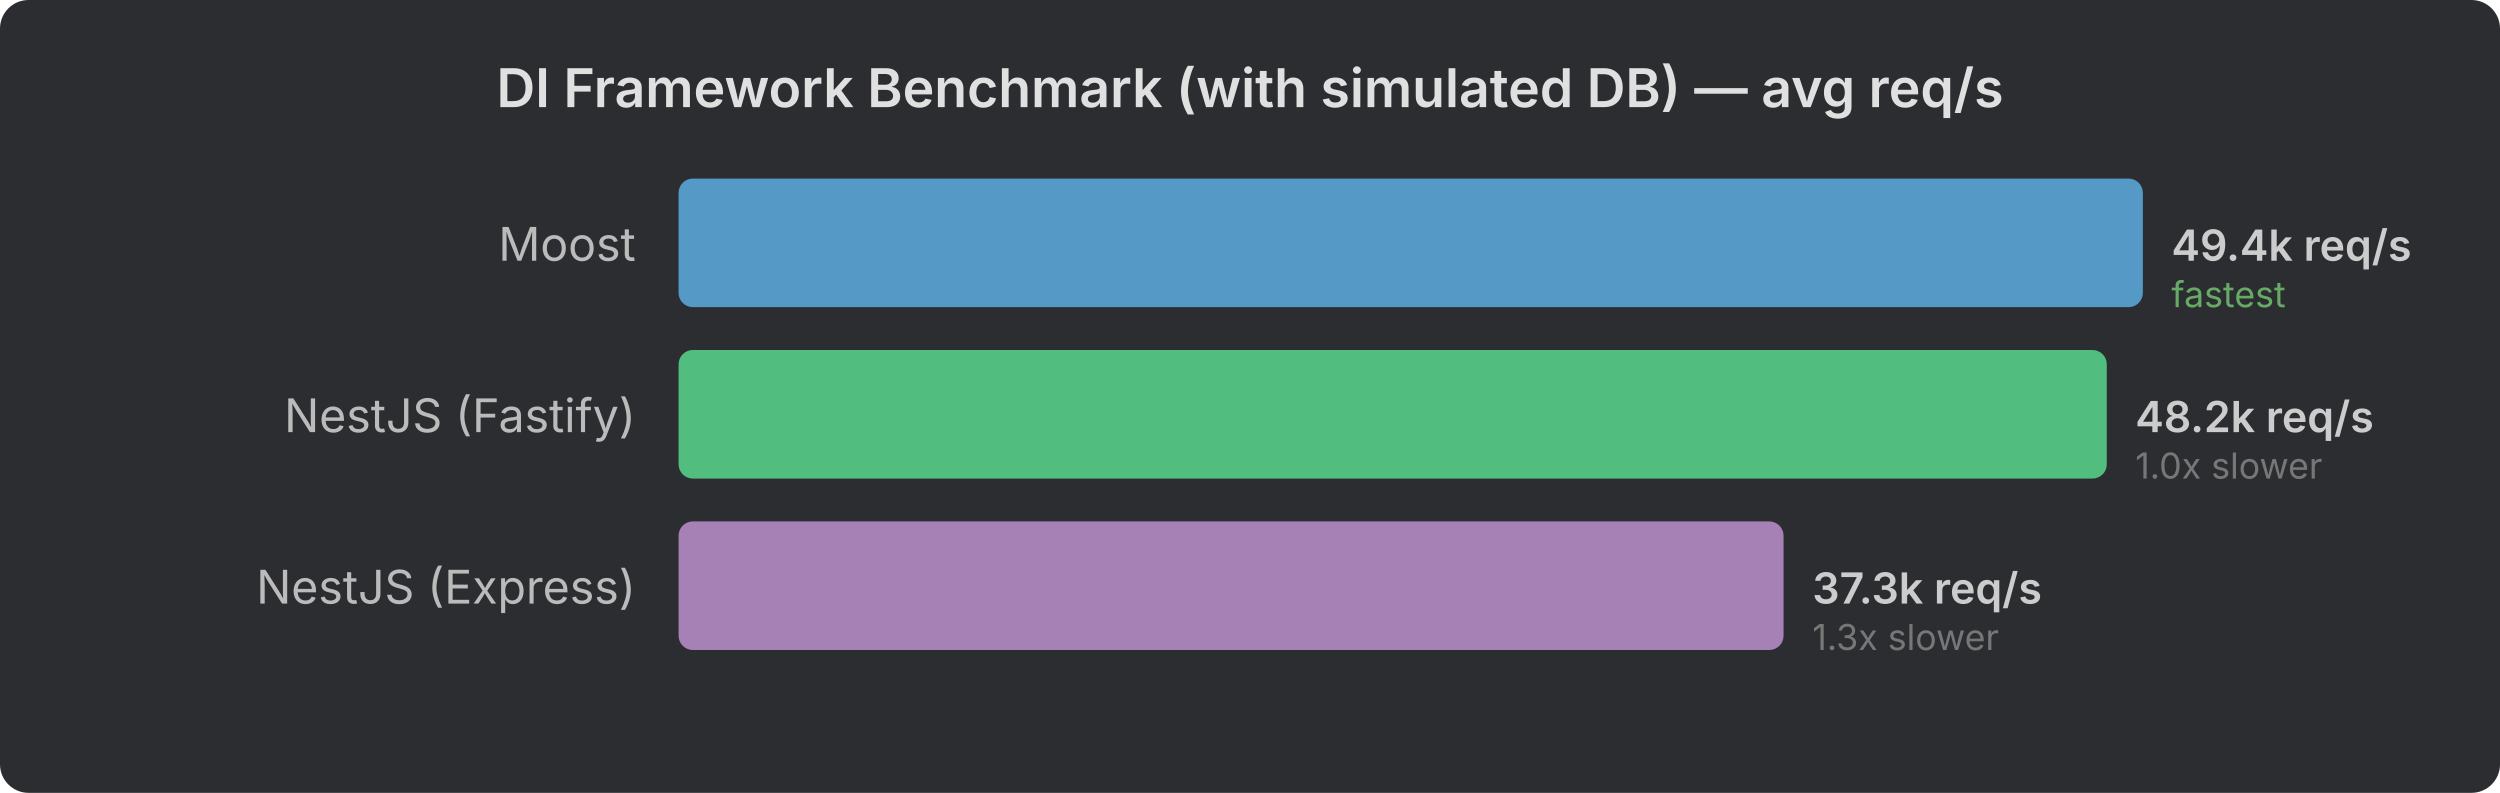
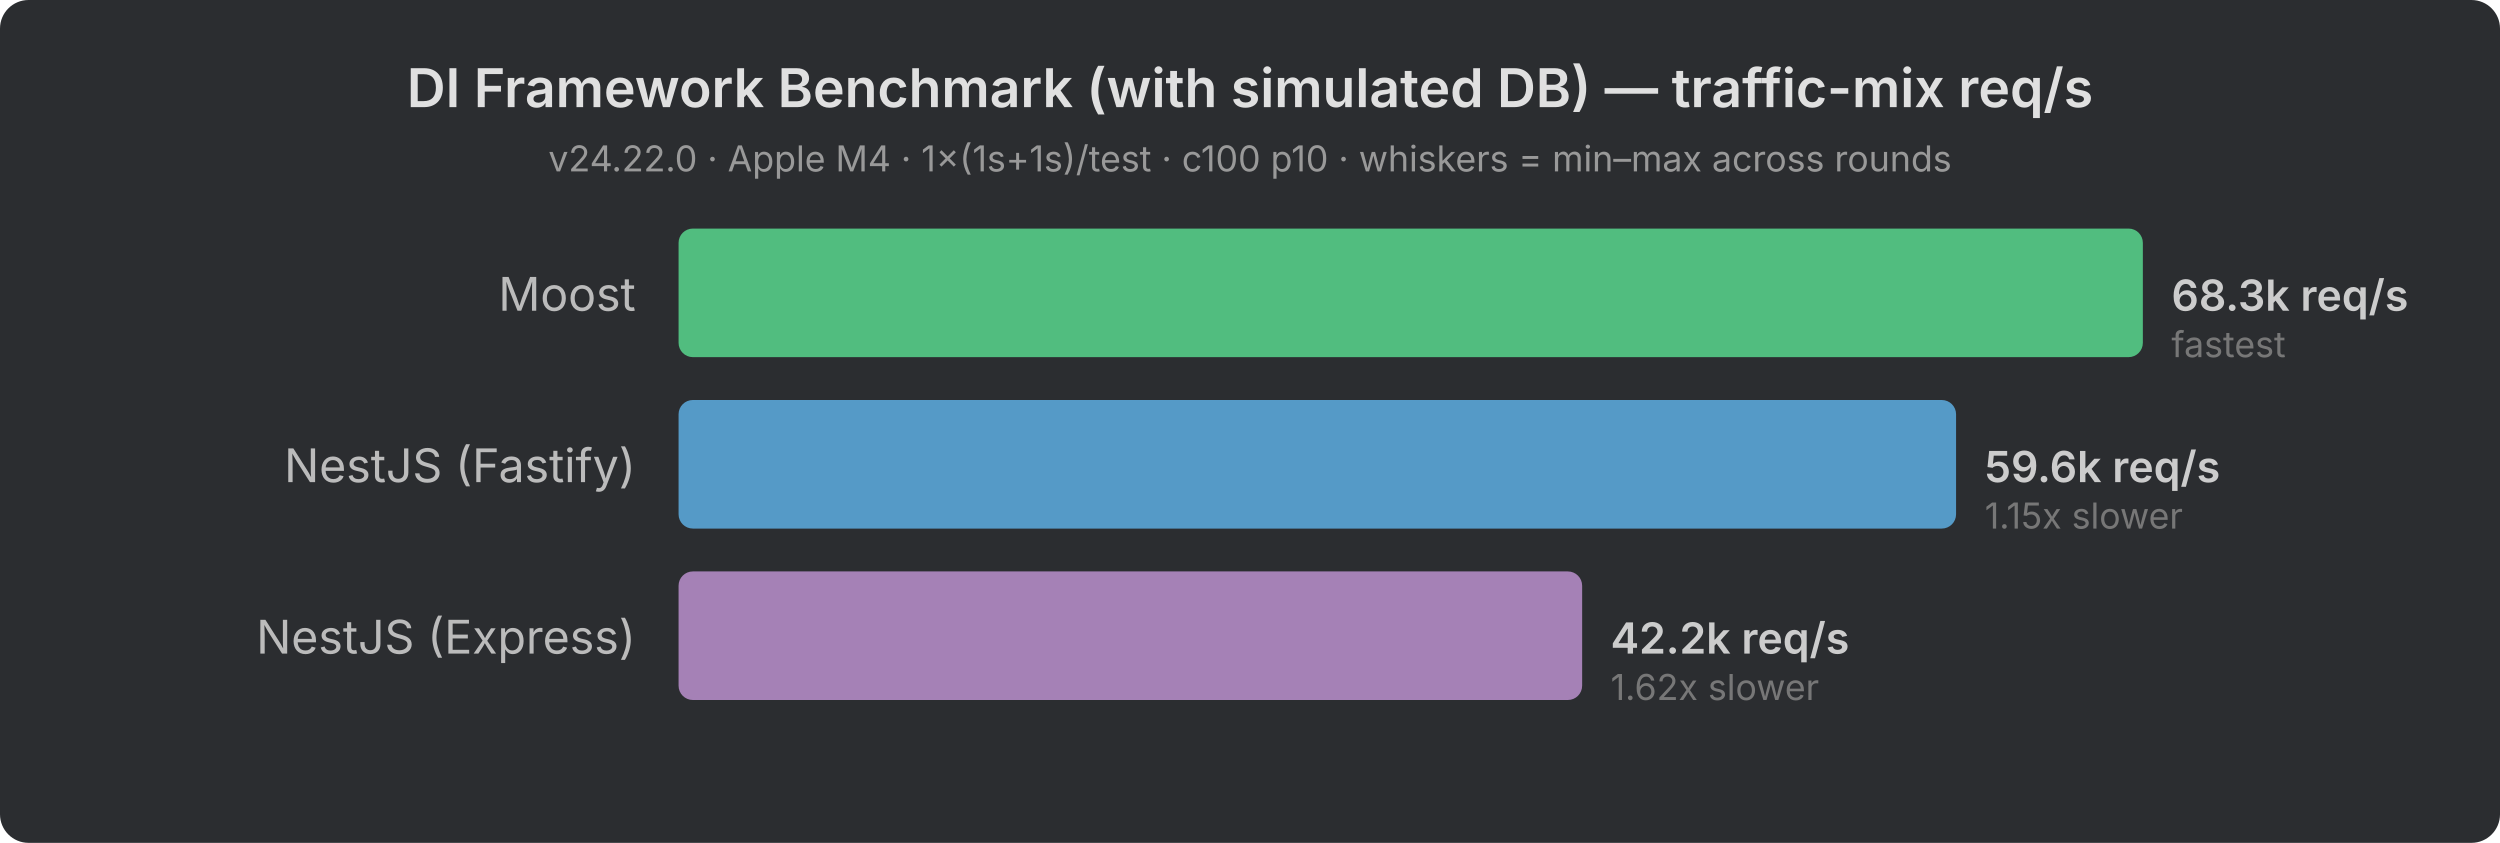
- <svg xmlns="http://www.w3.org/2000/svg" viewBox="0 0 700 222" font-family="system-ui,-apple-system,sans-serif" font-size="12">
-   <rect width="700" height="222" fill="#2b2d30" rx="8" />
-   <text x="350" y="30" text-anchor="middle" font-size="15" font-weight="600" fill="#e0e0e0">DI Framework Benchmark (with simulated DB) — avg req/s</text>
-   <text x="178" y="73" text-anchor="end" fill="#bbb" font-size="13" font-weight="400">Moost</text>
-   <rect x="190" y="50" width="410.0" height="36" fill="#5dade2" rx="4" opacity="0.85" />
-   <text x="608" y="73" fill="#ccc" font-size="12" font-weight="600">49.4k req/s</text>
-   <text x="608" y="86" fill="#6a6" font-size="10">fastest</text>
-   <text x="178" y="121" text-anchor="end" fill="#bbb" font-size="13" font-weight="400">NestJS (Fastify)</text>
-   <rect x="190" y="98" width="399.9" height="36" fill="#58d68d" rx="4" opacity="0.85" />
-   <text x="597.869" y="121" fill="#ccc" font-size="12" font-weight="600">48.2k req/s</text>
-   <text x="597.869" y="134" fill="#777" font-size="10">1.0x slower</text>
-   <text x="178" y="169" text-anchor="end" fill="#bbb" font-size="13" font-weight="400">NestJS (Express)</text>
-   <rect x="190" y="146" width="309.4" height="36" fill="#bb8fce" rx="4" opacity="0.85" />
-   <text x="507.448" y="169" fill="#ccc" font-size="12" font-weight="600">37.3k req/s</text>
-   <text x="507.448" y="182" fill="#777" font-size="10">1.3x slower</text>
+ <svg xmlns="http://www.w3.org/2000/svg" viewBox="0 0 700 236" font-family="system-ui,-apple-system,sans-serif" font-size="12">
+   <rect width="700" height="236" fill="#2b2d30" rx="8" />
+   <text x="350" y="30" text-anchor="middle" font-size="15" font-weight="600" fill="#e0e0e0">DI Framework Benchmark (with simulated DB) — traffic-mix req/s</text>
+   <text x="350" y="48" text-anchor="middle" font-size="10" fill="#999">v24.22.0 · Apple M4 · 1×(1s+1s)/test · c100 p10 · whiskers = min–max across rounds</text>
+   <text x="178" y="87" text-anchor="end" fill="#bbb" font-size="13">Moost</text>
+   <rect x="190" y="64" width="410.0" height="36" fill="#58d68d" rx="4" opacity="0.85" />
+   <text x="608" y="87" fill="#ccc" font-size="12" font-weight="600">68.3k req/s</text>
+   <text x="608" y="100" fill="#777" font-size="10">fastest</text>
+   <text x="178" y="135" text-anchor="end" fill="#bbb" font-size="13">NestJS (Fastify)</text>
+   <rect x="190" y="112" width="357.7" height="36" fill="#5dade2" rx="4" opacity="0.85" />
+   <text x="555.726" y="135" fill="#ccc" font-size="12" font-weight="600">59.6k req/s</text>
+   <text x="555.726" y="148" fill="#777" font-size="10">1.15x slower</text>
+   <text x="178" y="183" text-anchor="end" fill="#bbb" font-size="13">NestJS (Express)</text>
+   <rect x="190" y="160" width="253.0" height="36" fill="#bb8fce" rx="4" opacity="0.85" />
+   <text x="450.963" y="183" fill="#ccc" font-size="12" font-weight="600">42.2k req/s</text>
+   <text x="450.963" y="196" fill="#777" font-size="10">1.62x slower</text>
</svg>
